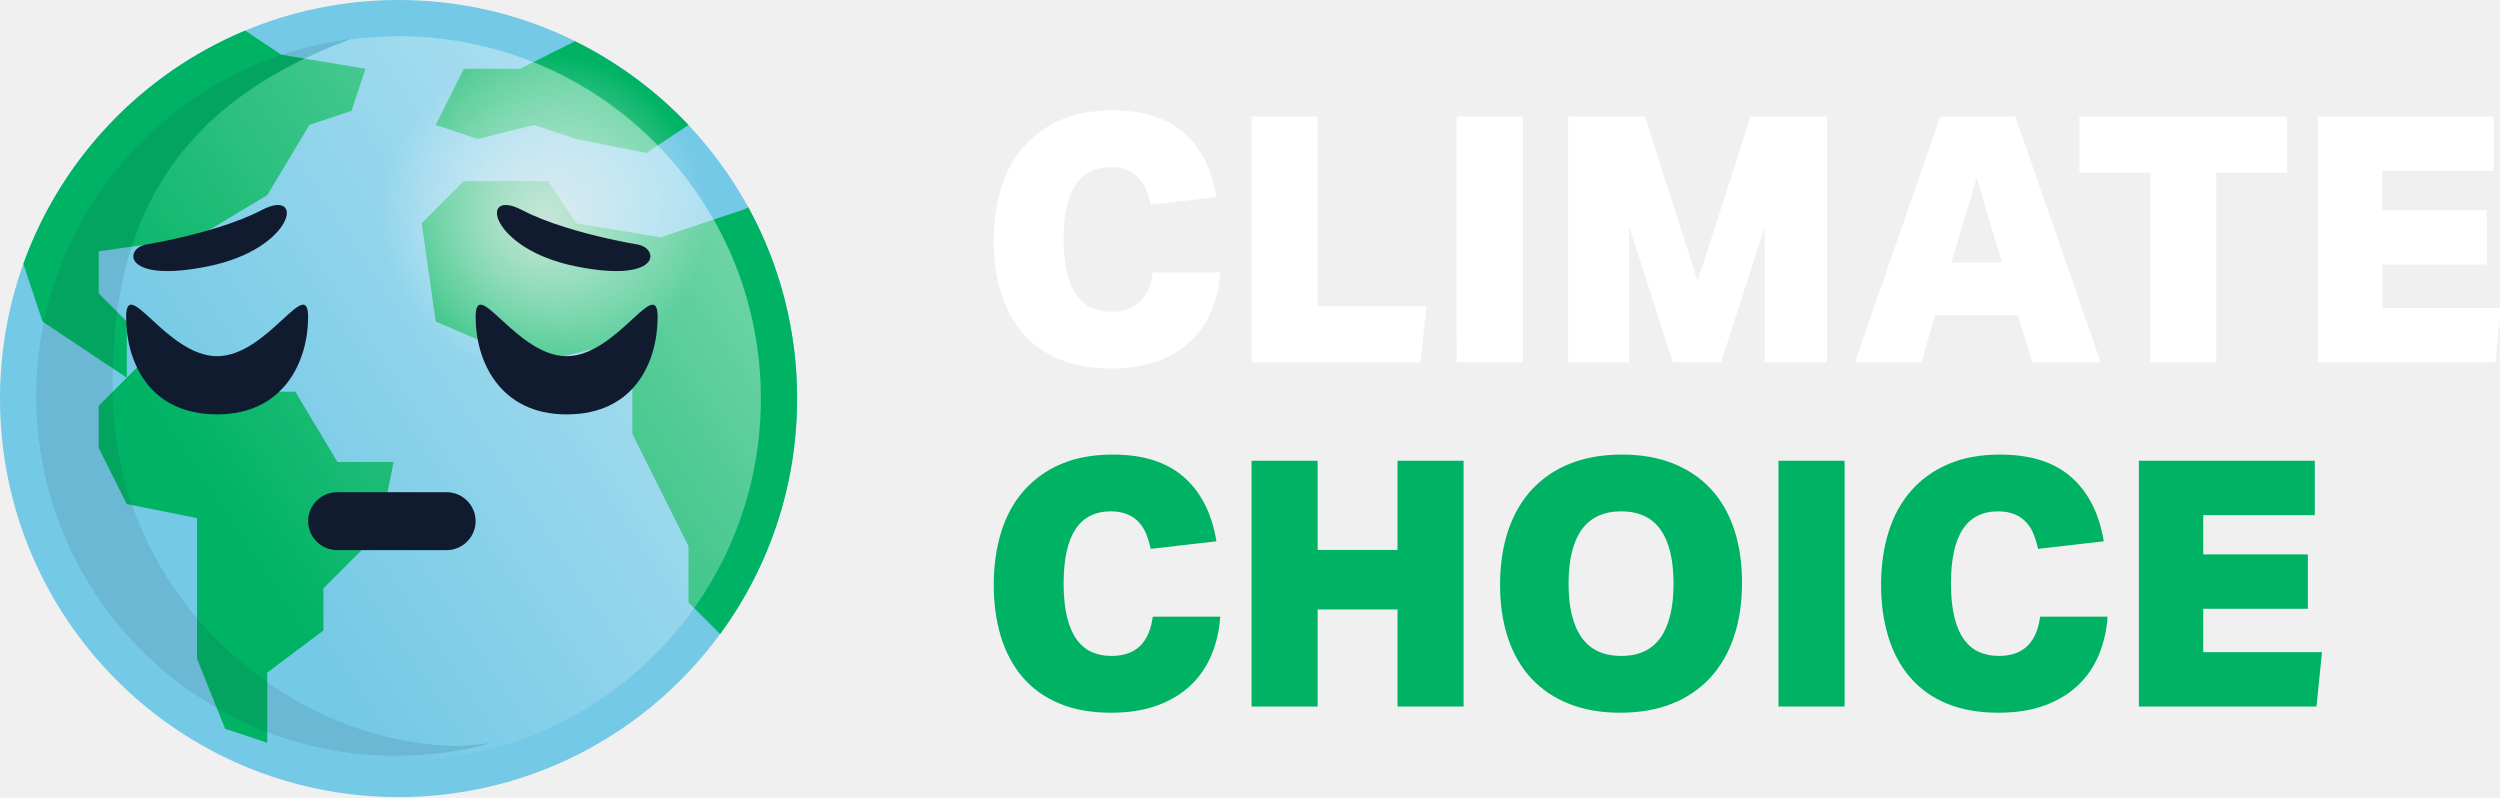
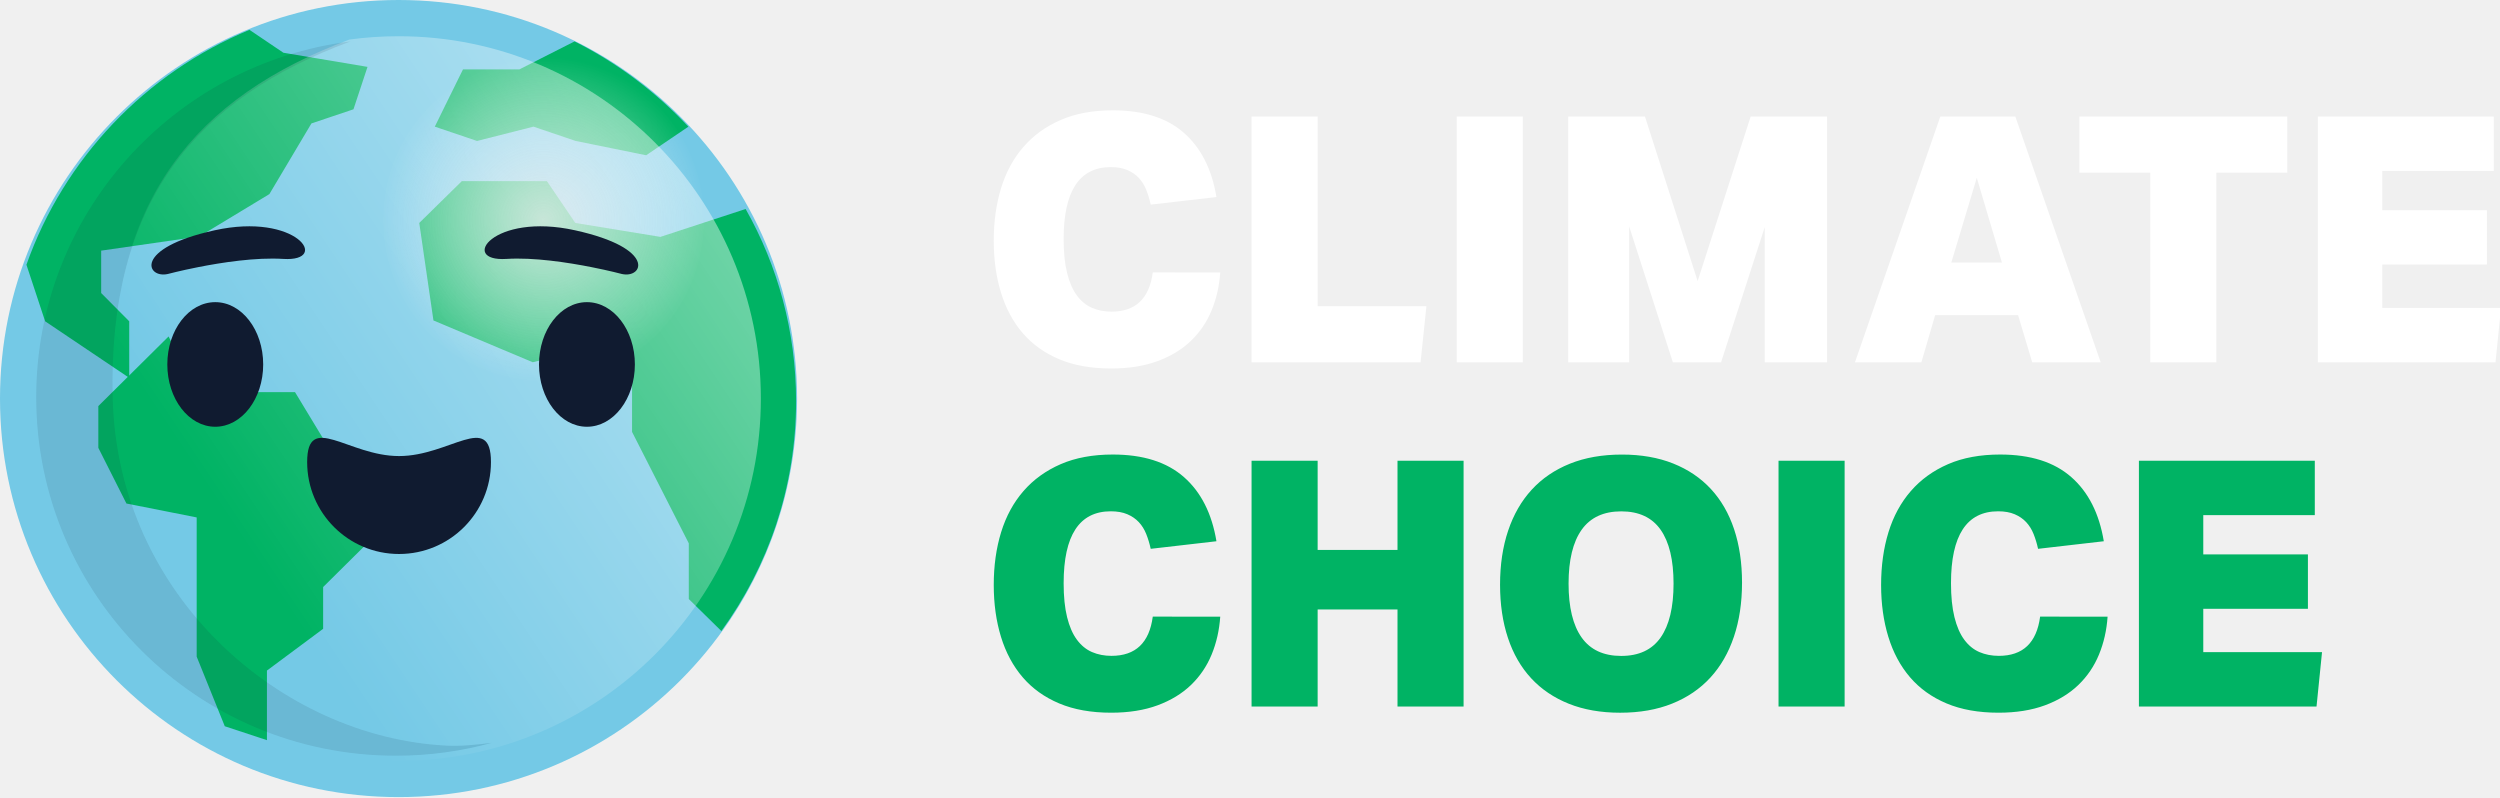
- <svg xmlns="http://www.w3.org/2000/svg" height="44" width="138">
+ <svg xmlns="http://www.w3.org/2000/svg" height="44" viewBox="0 0 138 44" width="138">
  <linearGradient id="a" x1="113.843%" x2="26.123%" y1="7.08%" y2="65.535%">
    <stop offset="0" stop-color="#fff" />
    <stop offset="1" stop-color="#fff" stop-opacity="0" />
  </linearGradient>
-   <radialGradient id="b" cx="50%" cy="50%" r="50%">
+   <radialGradient id="b" cx="50%" cy="50%" gradientTransform="matrix(0 .984127 -1 0 1 .007936)" r="50.806%">
    <stop offset="0" stop-color="#eee" />
    <stop offset="1" stop-color="#fff" stop-opacity="0" />
  </radialGradient>
  <g fill="none" fill-rule="evenodd">
+     <g fill-rule="nonzero" transform="translate(54.855 6.092)">
+       <path d="m12.502 8.949c-.051.747-.209 1.444-.475 2.09s-.646 1.206-1.14 1.681-1.108.849-1.843 1.121-1.59.408-2.565.408c-1.102 0-2.058-.171-2.869-.513s-1.482-.823-2.014-1.444-.931-1.365-1.197-2.232c-.266-.868-.399-1.821-.399-2.86 0-1.064.136-2.036.408-2.917s.684-1.637 1.235-2.271c.551-.633 1.235-1.127 2.052-1.482.817-.355 1.776-.532 2.878-.532 1.672 0 2.98.415 3.924 1.244.944.83 1.542 2.011 1.796 3.543l-3.629.418c-.063-.291-.146-.564-.247-.817s-.237-.472-.408-.655c-.171-.184-.383-.329-.636-.437-.253-.108-.557-.162-.912-.162-1.735 0-2.603 1.324-2.603 3.971 0 .735.063 1.358.19 1.871.127.513.307.928.541 1.244.234.317.513.545.836.684.323.139.681.209 1.073.209 1.33 0 2.09-.722 2.28-2.166zm1.729-8.607h3.648v10.469h6.004l-.323 3.097h-9.329zm11.324 0h3.648v13.566h-3.648zm17.005 13.566v-7.467l-2.413 7.467h-2.66l-2.413-7.505v7.505h-3.363v-13.566h4.237l2.907 9.082 2.926-9.082h4.218v13.566zm13.832-13.566 4.712 13.566h-3.781l-.779-2.603h-4.579l-.76 2.603h-3.667l4.712-13.566zm-3.534 8.056h2.793l-1.387-4.674zm10.982-4.959h-3.914v-3.097h11.476v3.097h-3.914v10.469h-3.648zm9.253-3.097h9.709v3.002h-6.156v2.166h5.776v3.002h-5.776v2.394h6.555l-.304 3.002h-9.804z" fill="#fff" />
+       <path d="m12.502 27.949c-.051.747-.209 1.444-.475 2.09s-.646 1.206-1.14 1.681-1.108.849-1.843 1.121-1.59.408-2.565.408c-1.102 0-2.058-.171-2.869-.513s-1.482-.823-2.014-1.444-.931-1.365-1.197-2.232-.399-1.821-.399-2.86c0-1.064.136-2.036.408-2.917s.684-1.637 1.235-2.271c.551-.633 1.235-1.127 2.052-1.482.817-.355 1.776-.532 2.878-.532 1.672 0 2.98.415 3.924 1.244.944.83 1.542 2.011 1.796 3.543l-3.629.418c-.063-.291-.146-.564-.247-.817s-.237-.472-.408-.655c-.171-.184-.383-.329-.636-.437s-.557-.162-.912-.162c-1.735 0-2.603 1.324-2.603 3.971 0 .735.063 1.358.19 1.871s.307.928.541 1.244c.234.317.513.545.836.684.323.139.681.209 1.073.209 1.33 0 2.09-.722 2.28-2.166zm1.729-8.607h3.648v4.921h4.408v-4.921h3.648v13.566h-3.648v-5.358h-4.408v5.358h-3.648zm20.444-.342c1.064 0 2.008.165 2.831.494.823.329 1.517.798 2.08 1.406s.991 1.349 1.282 2.223.437 1.856.437 2.945c0 1.102-.149 2.096-.447 2.983-.298.887-.731 1.64-1.302 2.261-.57.621-1.273 1.099-2.109 1.435-.836.336-1.792.503-2.869.503-1.064 0-2.008-.165-2.831-.494-.823-.329-1.517-.798-2.08-1.406s-.991-1.349-1.282-2.223-.437-1.856-.437-2.945c0-1.102.149-2.096.447-2.983.298-.887.731-1.64 1.302-2.261.57-.621 1.273-1.099 2.109-1.435.836-.336 1.792-.503 2.869-.503zm-2.945 7.125c0 1.305.241 2.296.722 2.974.481.678 1.21 1.016 2.185 1.016s1.7-.339 2.175-1.016c.475-.678.713-1.669.713-2.974s-.237-2.296-.713-2.974c-.475-.678-1.2-1.016-2.175-1.016s-1.704.339-2.185 1.016c-.481.678-.722 1.669-.722 2.974zm11.59-6.783h3.648v13.566h-3.648zm18.164 8.607c-.051.747-.209 1.444-.475 2.09-.266.646-.646 1.206-1.14 1.681-.494.475-1.108.849-1.843 1.121-.735.272-1.59.408-2.565.408-1.102 0-2.058-.171-2.869-.513-.811-.342-1.482-.823-2.014-1.444-.532-.621-.931-1.365-1.197-2.232-.266-.868-.399-1.821-.399-2.86 0-1.064.136-2.036.408-2.917s.684-1.637 1.235-2.271c.551-.633 1.235-1.127 2.052-1.482s1.776-.532 2.878-.532c1.672 0 2.98.415 3.924 1.244s1.542 2.011 1.796 3.543l-3.629.418c-.063-.291-.146-.564-.247-.817-.101-.253-.237-.472-.408-.655-.171-.184-.383-.329-.636-.437s-.557-.162-.912-.162c-1.735 0-2.603 1.324-2.603 3.971 0 .735.063 1.358.19 1.871s.307.928.541 1.244c.234.317.513.545.836.684s.681.209 1.073.209c1.33 0 2.09-.722 2.28-2.166zm1.729-8.607h9.709v3.002h-6.156v2.166h5.776v3.002h-5.776v2.394h6.555l-.304 3.002h-9.804z" fill="#00b364" />
+     </g>
    <circle cx="22" cy="22" fill="#74c9e6" fill-rule="nonzero" r="22" />
-     <path d="M38.005 6.897l-2.326 1.55-3.876-.775-2.325-.775-3.1.775-2.326-.775 1.55-3.1h3.101l3.039-1.52a22.196 22.196 0 0 1 6.263 4.62M1.289 14.563A22.069 22.069 0 0 1 13.534 1.688l1.992 1.333 4.65.775-.775 2.326-2.325.775-2.325 3.876-3.876 2.325-5.426.775V16.2L7 17.749v3.1L4.674 19.3l-2.325-1.55zM21.727 25.5l-.775 3.876-3.1 3.1v2.326l-3.101 2.325v3.875l-2.326-.775-1.55-3.875V28.6l-3.876-.775-1.55-3.101V22.4L7 20.85l2.326-2.326 1.55 3.1h5.426l2.325 3.876zm18.024 9.498l-1.746-1.746v-3.1l-1.55-3.102-1.55-3.1v-3.101l-2.326-1.55-3.101.775-5.426-2.325-.775-5.426 2.326-2.326h4.65l1.55 2.326 4.651.775 4.651-1.55.197-.112A21.901 21.901 0 0 1 44 22c0 4.862-1.577 9.356-4.249 12.998z" fill="#00b364" />
-     <path d="M0 19.93c.038 10.937 8.915 19.792 19.86 19.792 1.833 0 3.607-.25 5.292-.714-.82.103-1.658.2-2.505.156-9.084-.462-18.146-8.26-18.425-19.225C3.943 9 8.857 3.338 17.285.183A20.18 20.18 0 0 1 20 0c11.046 0 20 8.954 20 20s-8.954 20-20 20S0 31.046 0 20v-.07z" fill="url(#a)" fill-rule="nonzero" opacity=".575" transform="translate(2 2)" />
-     <path d="M19.355 2.157C9.57 3.389 2 11.74 2 21.86c0 10.969 8.892 19.86 19.86 19.86 1.833 0 3.607-.249 5.292-.713-.82.103-1.658.2-2.505.156-9.084-.462-18.146-8.26-18.425-19.225-.28-10.97 4.662-16.632 13.133-19.782z" fill="#101b30" opacity=".102" />
-     <circle cx="30" cy="12" fill="url(#b)" fill-rule="nonzero" opacity=".75" r="9" />
-     <path d="M17.008 17.504c0-2.37-2.248 2.158-5.022 2.158s-5.023-4.528-5.023-2.158c0 2.37 1.195 5.37 5.023 5.37 3.734 0 5.022-3 5.022-5.37M8.06 13.496s.717-.114 1.727-.343c1.364-.31 3.265-.83 4.66-1.558 2.425-1.268 1.799 2.132-2.929 3.099-4.727.966-4.685-.963-3.457-1.198m18.193 4.008c0-2.37 2.25 2.158 5.023 2.158s5.023-4.528 5.023-2.158c0 2.37-1.196 5.37-5.023 5.37-3.734 0-5.023-3-5.023-5.37m8.948-4.008s-.716-.114-1.726-.343c-1.364-.31-3.265-.83-4.66-1.558-2.425-1.268-1.799 2.132 2.928 3.099s4.686-.963 3.458-1.198m-10.545 16.87h-6.05a1.603 1.603 0 0 1-1.599-1.598c0-.879.72-1.598 1.598-1.598h6.05c.88 0 1.598.72 1.598 1.598 0 .879-.719 1.598-1.598 1.598" fill="#101b30" />
-     <g fill-rule="nonzero">
-       <path d="M67.357 15.041c-.05.747-.209 1.444-.475 2.09s-.646 1.206-1.14 1.681-1.108.85-1.843 1.121-1.59.409-2.565.409c-1.102 0-2.058-.171-2.869-.513s-1.482-.823-2.014-1.444-.931-1.365-1.197-2.233c-.266-.867-.399-1.82-.399-2.859 0-1.064.136-2.036.408-2.917s.684-1.637 1.235-2.27a5.666 5.666 0 0 1 2.052-1.482c.818-.355 1.777-.532 2.879-.532 1.672 0 2.98.415 3.923 1.244.944.83 1.543 2.011 1.796 3.544l-3.629.418c-.063-.291-.146-.564-.247-.817s-.237-.472-.408-.656a1.838 1.838 0 0 0-.637-.437 2.325 2.325 0 0 0-.912-.161c-1.735 0-2.603 1.324-2.603 3.971 0 .735.063 1.358.19 1.871.127.514.307.928.541 1.245.235.317.513.545.837.684.323.14.68.209 1.073.209 1.33 0 2.09-.722 2.28-2.166zm1.729-8.607h3.648v10.469h6.004L78.415 20h-9.33zm11.323 0h3.648V20H80.41zM97.414 20v-7.467L95.001 20h-2.66l-2.413-7.505V20h-3.363V6.434h4.237l2.907 9.082 2.926-9.082h4.218V20zm13.832-13.566L115.958 20h-3.781l-.78-2.603h-4.578l-.76 2.603h-3.667l4.712-13.566zm-3.534 8.056h2.793l-1.387-4.674zm10.981-4.959h-3.914V6.434h11.476v3.097h-3.914V20h-3.648zm9.253-3.097h9.71v3.002h-6.157v2.166h5.776v3.002H131.5v2.394h6.555L137.75 20h-9.804z" fill="#fff" />
-       <path d="M67.357 34.041c-.05.747-.209 1.444-.475 2.09s-.646 1.206-1.14 1.681-1.108.85-1.843 1.122-1.59.408-2.565.408c-1.102 0-2.058-.171-2.869-.513s-1.482-.823-2.014-1.444-.931-1.365-1.197-2.232-.399-1.821-.399-2.86c0-1.064.136-2.036.408-2.917s.684-1.637 1.235-2.27a5.666 5.666 0 0 1 2.052-1.482c.818-.355 1.777-.532 2.879-.532 1.672 0 2.98.415 3.923 1.245.944.83 1.543 2.01 1.796 3.543l-3.629.418c-.063-.291-.146-.564-.247-.817s-.237-.472-.408-.655c-.172-.184-.384-.33-.637-.437s-.557-.162-.912-.162c-1.735 0-2.603 1.324-2.603 3.971 0 .735.063 1.358.19 1.871s.307.928.541 1.245c.235.317.513.545.837.684.323.14.68.209 1.073.209 1.33 0 2.09-.722 2.28-2.166zm1.729-8.607h3.648v4.921h4.408v-4.921h3.648V39h-3.648v-5.358h-4.408V39h-3.648zm20.443-.342c1.064 0 2.008.165 2.831.494.824.33 1.517.798 2.08 1.406s.992 1.349 1.283 2.223.437 1.856.437 2.945c0 1.102-.148 2.096-.446 2.983-.298.887-.732 1.64-1.302 2.261a5.7 5.7 0 0 1-2.109 1.435c-.836.335-1.792.503-2.869.503-1.064 0-2.007-.165-2.83-.494-.824-.33-1.517-.798-2.081-1.406s-.991-1.349-1.283-2.223-.437-1.856-.437-2.945c0-1.102.15-2.096.447-2.983.298-.887.731-1.64 1.301-2.261a5.7 5.7 0 0 1 2.11-1.434c.835-.336 1.792-.504 2.868-.504zm-2.945 7.125c0 1.305.241 2.296.722 2.974.482.677 1.21 1.016 2.185 1.016s1.7-.339 2.176-1.016c.475-.678.712-1.67.712-2.974s-.237-2.296-.712-2.973c-.475-.678-1.2-1.017-2.176-1.017s-1.703.339-2.185 1.017c-.481.677-.722 1.668-.722 2.973zm11.59-6.783h3.648V39h-3.648zm18.164 8.607a6.63 6.63 0 0 1-.475 2.09 4.886 4.886 0 0 1-1.14 1.681c-.494.476-1.109.85-1.843 1.122-.735.272-1.59.408-2.565.408-1.102 0-2.059-.171-2.87-.513a5.336 5.336 0 0 1-2.013-1.444c-.532-.62-.931-1.365-1.197-2.232-.266-.868-.4-1.821-.4-2.86 0-1.064.137-2.036.41-2.917s.683-1.637 1.234-2.27c.551-.633 1.235-1.127 2.052-1.482s1.777-.532 2.879-.532c1.672 0 2.98.415 3.923 1.245s1.542 2.01 1.796 3.543l-3.63.418a5.133 5.133 0 0 0-.246-.817 2.089 2.089 0 0 0-.409-.655c-.17-.184-.383-.33-.636-.437s-.558-.162-.912-.162c-1.736 0-2.603 1.324-2.603 3.971 0 .735.063 1.358.19 1.871s.307.928.541 1.245c.235.317.513.545.836.684s.681.209 1.074.209c1.33 0 2.09-.722 2.28-2.166zm1.728-8.607h9.71v3.002h-6.157v2.166h5.776v3.002h-5.776v2.394h6.555L127.87 39h-9.804z" fill="#00b364" />
+     <g fill="#00b364">
+       <path d="m38 6.992-2.333 1.579-3.889-.79-2.333-.79-3.111.79-2.333-.79 1.555-3.159h3.111l3.049-1.547c2.351 1.181 4.478 2.774 6.284 4.707" />
+       <path d="m1.459 14.614c2.074-5.865 6.579-10.587 12.31-12.967l1.874 1.264 4.643.781-.774 2.341-2.321.78-2.321 3.901-3.869 2.34-5.416.781v2.341l1.548 1.56v3.121l-2.321-1.561-2.321-1.561z" />
+       <path d="m21.714 25.488-.775 3.843-3.102 3.074v2.305l-3.102 2.305v3.842l-2.327-.768-1.551-3.843v-7.684l-3.878-.768-1.551-3.074v-2.305l1.551-1.537 2.327-2.306 1.551 3.074h5.428l2.327 3.843z" />
+       <path d="m39.821 34.834-1.8-1.767v-3.075l-1.566-3.076-1.566-3.076v-3.076l-2.349-1.537-3.133.769-5.481-2.307-.783-5.382 2.349-2.307h4.698l1.566 2.307 4.698.769 4.699-1.538.005-.003c1.775 3.141 2.786 6.759 2.786 10.608 0 4.732-1.528 9.113-4.124 12.691z" />
+     </g>
+     <g transform="translate(2 2)">
+       <path d="m0 19.93c.037 10.937 8.915 19.791 19.861 19.791 1.833 0 3.607-.25 5.291-.714-.82.103-1.658.2-2.506.157-9.083-.462-18.145-8.26-18.424-19.225-.279-10.94 4.635-16.601 13.063-19.756.888-.12 1.794-.183 2.715-.183 11.046 0 20 8.954 20 20s-8.954 20-20 20-20-8.954-20-20c0-.023 0-.046 0-.07z" fill="url(#a)" fill-rule="nonzero" opacity=".575" />
+       <path d="m17.349.286c-9.782 1.228-17.349 9.551-17.349 19.636 0 10.931 8.888 19.792 19.854 19.792 1.832 0 3.605-.249 5.289-.711-.82.103-1.657.199-2.505.156-9.08-.461-18.138-8.231-18.418-19.159-.279-10.932 4.66-16.575 13.128-19.714z" fill="#101b30" opacity=".102" />
+     </g>
+     <ellipse cx="30" cy="12.143" fill="url(#b)" fill-rule="nonzero" opacity=".75" rx="8.857" ry="9" />
+     <g fill="#101b30" transform="translate(8.36 12.49169)">
+       <path d="m18.741 13.016c0 2.802-2.271 5.073-5.073 5.073-2.801 0-5.073-2.271-5.073-5.073s2.271-.333 5.073-.333c2.802 0 5.073-2.469 5.073.333" />
+       <path d="m6.168 7.626c0-1.9-1.184-3.439-2.646-3.439s-2.646 1.54-2.646 3.439c0 1.899 1.184 3.439 2.646 3.439s2.646-1.54 2.646-3.439" />
+       <path d="m26.685 7.626c0-1.9-1.184-3.439-2.646-3.439s-2.646 1.54-2.646 3.439c0 1.899 1.184 3.439 2.646 3.439s2.646-1.54 2.646-3.439" />
+       <path d="m.91 2.631s.676-.18 1.655-.374c1.323-.262 3.2-.551 4.713-.456 2.633.165.748-2.584-3.793-1.58-4.541 1.003-3.747 2.685-2.575 2.41" />
+       <path d="m25.96 2.631s-.675-.18-1.654-.374c-1.323-.262-3.2-.551-4.713-.456-2.633.165-.748-2.584 3.793-1.58 4.541 1.003 3.747 2.685 2.574 2.41" />
    </g>
  </g>
</svg>
